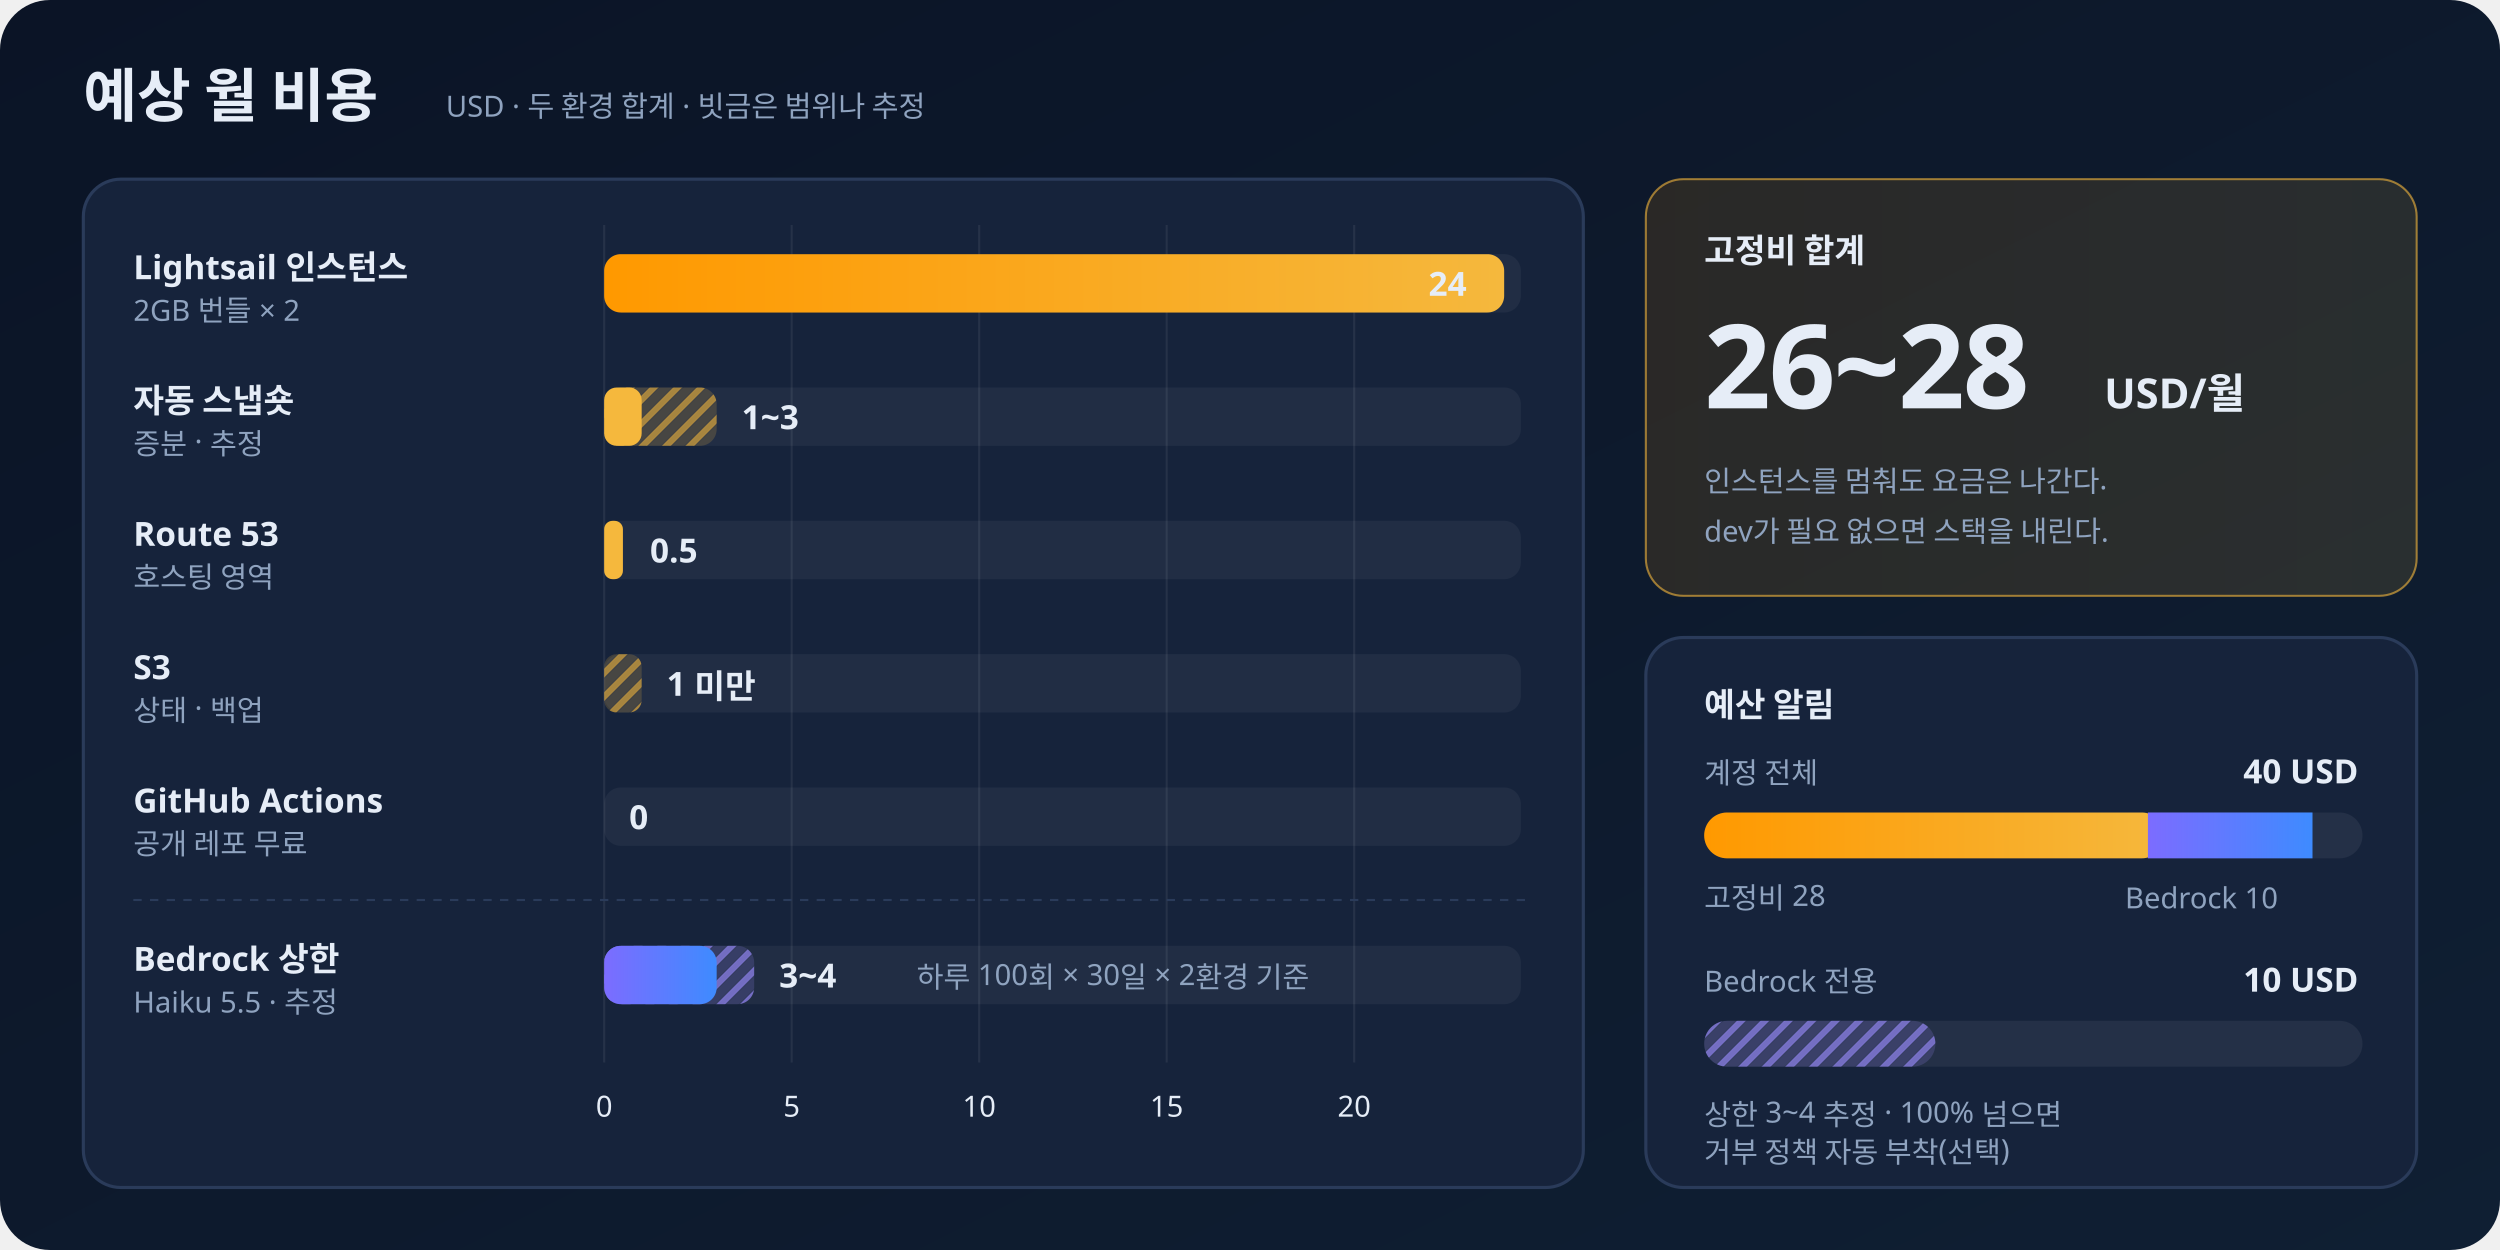
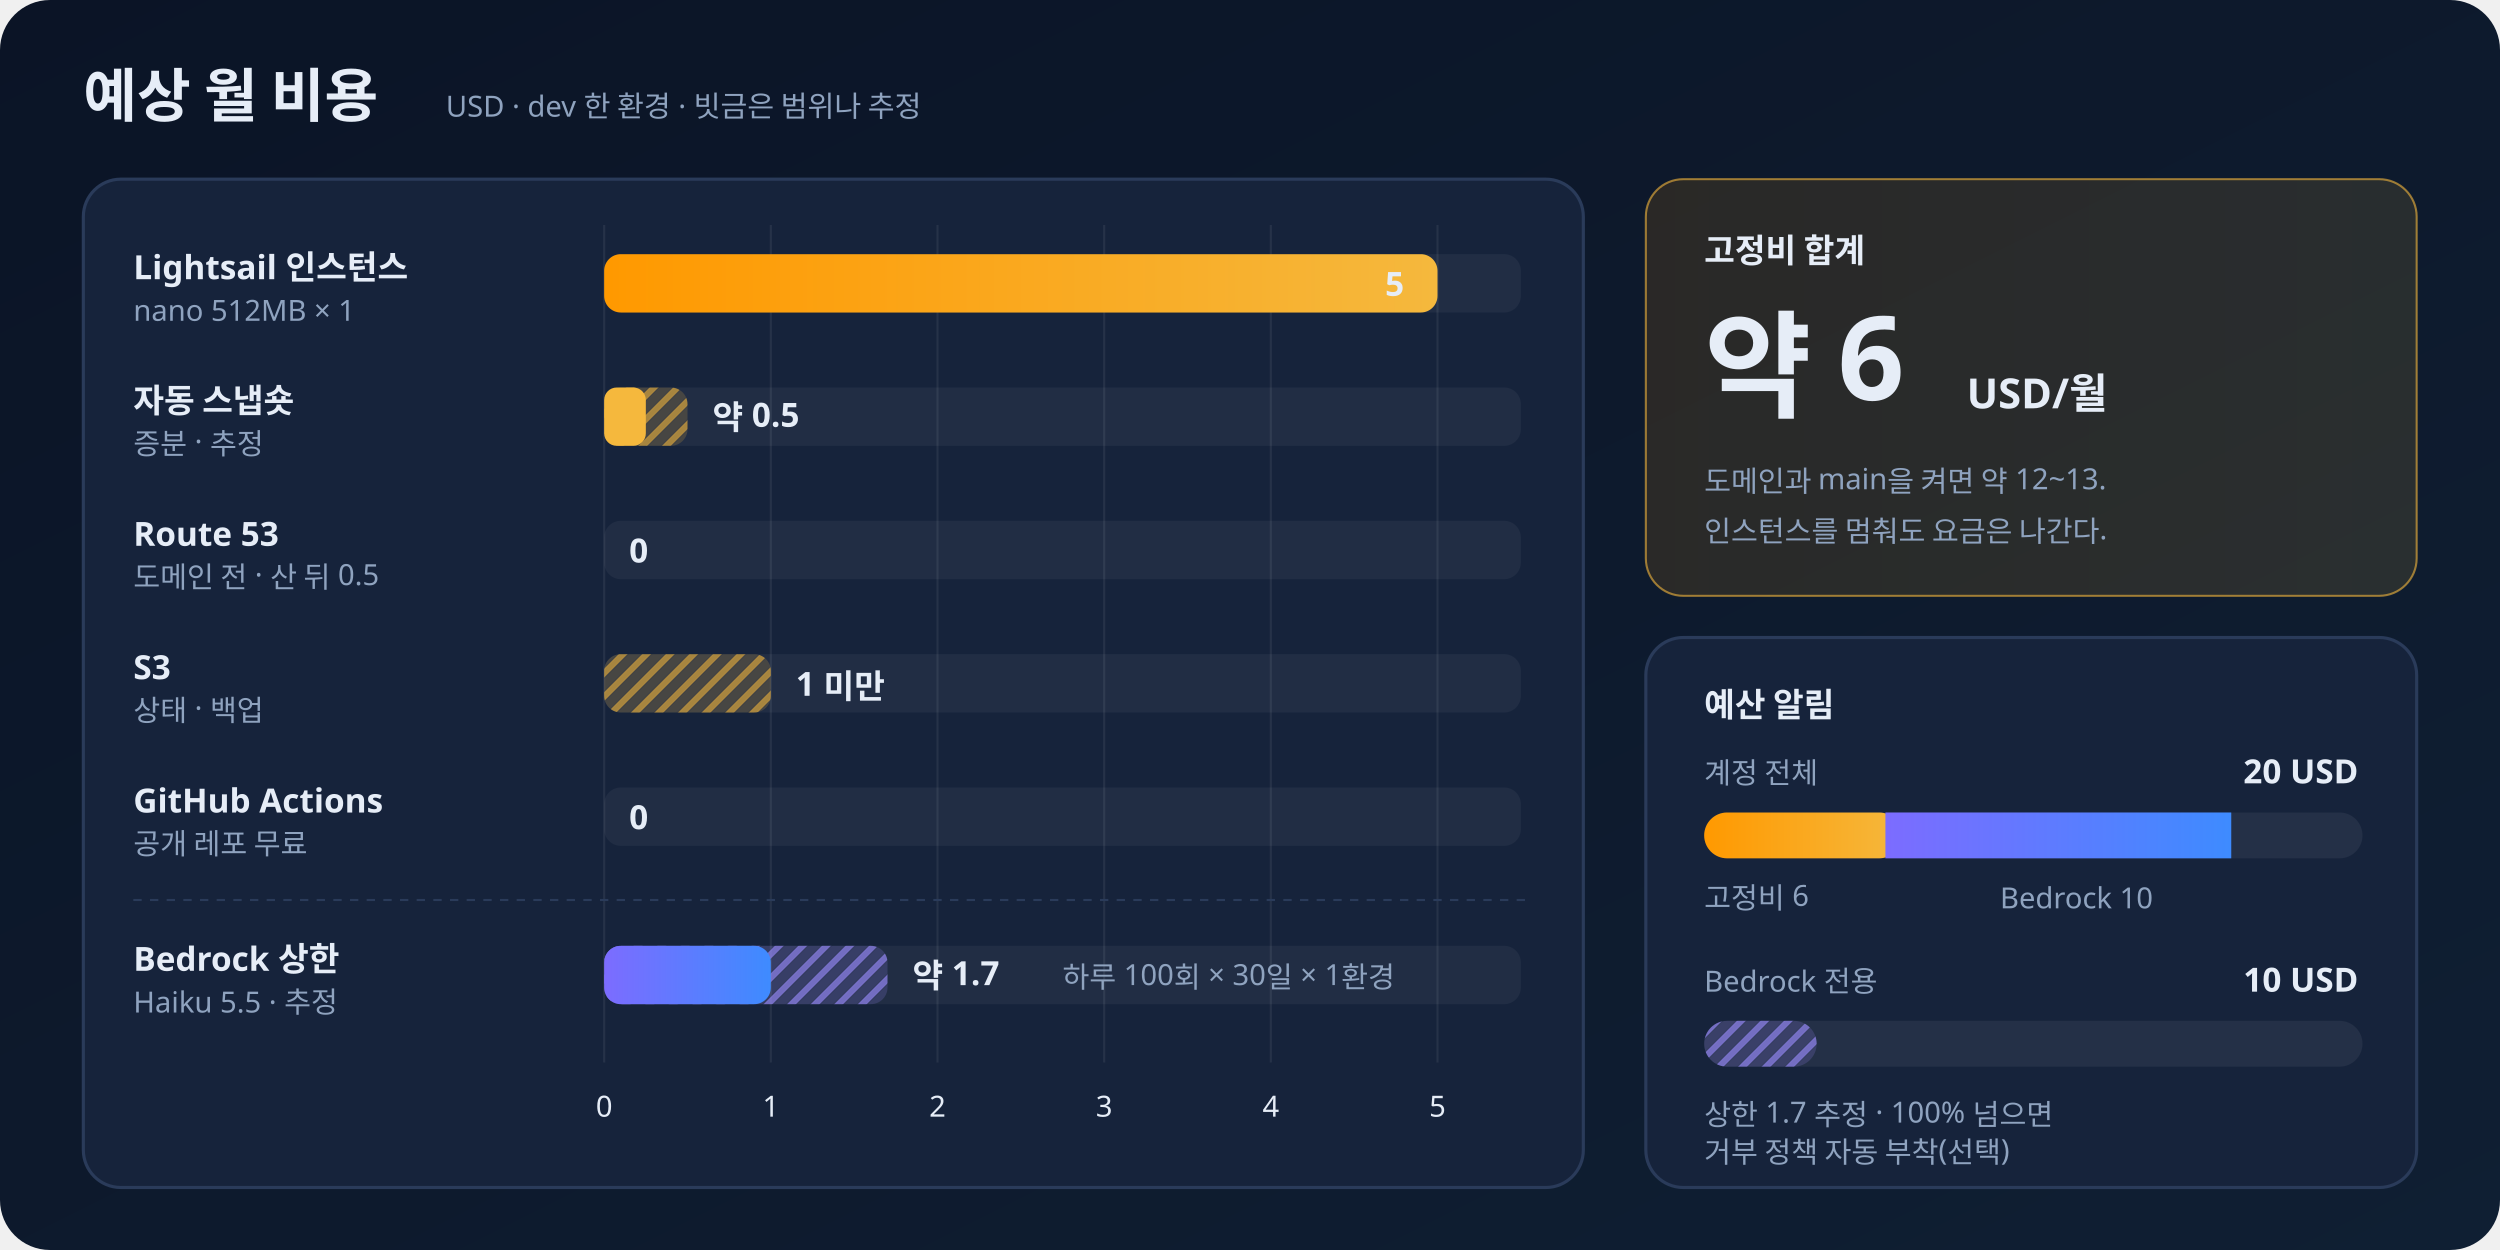
<svg xmlns="http://www.w3.org/2000/svg" viewBox="0 0 1200 600" width="1200" height="600" role="img" aria-label="예상 월 비용">
  <defs>
    <linearGradient id="bg" x1="0" y1="0" x2="1" y2="1">
      <stop offset="0" stop-color="#0B1426" />
      <stop offset="1" stop-color="#0F1F33" />
    </linearGradient>
    <linearGradient id="bar" x1="0" y1="0" x2="1" y2="0">
      <stop offset="0" stop-color="#FF9900" />
      <stop offset="1" stop-color="#F5B83D" />
    </linearGradient>
    <linearGradient id="ai" x1="0" y1="0" x2="1" y2="0">
      <stop offset="0" stop-color="#7C6CFF" />
      <stop offset="1" stop-color="#3E8BFF" />
    </linearGradient>
    <pattern id="hatch" width="8" height="8" patternUnits="userSpaceOnUse" patternTransform="rotate(45)">
      <rect width="8" height="8" fill="#F5B83D" fill-opacity="0.18" />
      <rect width="3" height="8" fill="#F5B83D" fill-opacity="0.55" />
    </pattern>
    <pattern id="hatchAi" width="8" height="8" patternUnits="userSpaceOnUse" patternTransform="rotate(45)">
      <rect width="8" height="8" fill="#9C8CFF" fill-opacity="0.18" />
      <rect width="3" height="8" fill="#9C8CFF" fill-opacity="0.6" />
    </pattern>
    <style>
      text { font-family: Pretendard, 'Apple SD Gothic Neo', 'Noto Sans KR', 'Segoe UI', sans-serif; fill: #E6EDF7; }
      .card { fill: #16233B; stroke: #2A3B5A; stroke-width: 1.5; }
      .lb { font-size: 16px; font-weight: 700; }
      .sub { font-size: 14px; fill: #8FA3BF; }
      .val { font-size: 16px; font-weight: 800; }
      .track { fill: #FFFFFF; fill-opacity: 0.05; }
      .grid { stroke: #FFFFFF; stroke-opacity: 0.07; stroke-width: 1; }
    </style>
  </defs>
  <rect width="1200" height="600" rx="24" fill="url(#bg)" />
  <text x="40" y="56" font-size="28" font-weight="800">예상 월 비용</text>
-   <text x="214" y="56" class="sub" font-size="16">USD · 두 환경 합계 · 빗금은 범위나 추정</text>
+   <text x="214" y="56" class="sub" font-size="16">USD · dev 한 환경 · 빗금은 범위나 추정</text>
  <rect class="card" x="40" y="86" width="720" height="484" rx="18" />
  <g class="grid">
    <line x1="290" y1="108" x2="290" y2="510" />
-     <line x1="380" y1="108" x2="380" y2="510" />
-     <line x1="470" y1="108" x2="470" y2="510" />
-     <line x1="560" y1="108" x2="560" y2="510" />
-     <line x1="650" y1="108" x2="650" y2="510" />
+     <line x1="370" y1="108" x2="370" y2="510" />
+     <line x1="450" y1="108" x2="450" y2="510" />
+     <line x1="530" y1="108" x2="530" y2="510" />
+     <line x1="610" y1="108" x2="610" y2="510" />
+     <line x1="690" y1="108" x2="690" y2="510" />
  </g>
  <g class="sub" text-anchor="middle">
    <text x="290" y="536">0</text>
-     <text x="380" y="536">5</text>
-     <text x="470" y="536">10</text>
-     <text x="560" y="536">15</text>
-     <text x="650" y="536">20</text>
+     <text x="370" y="536">1</text>
+     <text x="450" y="536">2</text>
+     <text x="530" y="536">3</text>
+     <text x="610" y="536">4</text>
+     <text x="690" y="536">5</text>
  </g>
  <text class="lb" x="64" y="134">Lightsail 인스턴스</text>
-   <text class="sub" x="64" y="154">2GB 번들 × 2</text>
+   <text class="sub" x="64" y="154">nano 512MB × 1</text>
  <rect class="track" x="290" y="122" width="440" height="28" rx="8" />
-   <rect x="290" y="122" width="432" height="28" rx="8" fill="url(#bar)" />
-   <text x="704" y="142" text-anchor="end" font-size="16" font-weight="800" fill="#0B1426">24</text>
+   <rect x="290" y="122" width="400" height="28" rx="8" fill="url(#bar)" />
+   <text x="674" y="142" text-anchor="end" font-size="16" font-weight="800" fill="#0B1426">5</text>
  <text class="lb" x="64" y="198">자동 스냅숏</text>
  <text class="sub" x="64" y="218">증분 · 추정</text>
  <rect class="track" x="290" y="186" width="440" height="28" rx="8" />
-   <rect x="290" y="186" width="54" height="28" rx="8" fill="url(#hatch)" />
-   <rect x="290" y="186" width="18" height="28" rx="6" fill="#F5B83D" />
-   <text class="val" x="356" y="206">1~3</text>
+   <rect x="290" y="186" width="40" height="28" rx="8" fill="url(#hatch)" />
+   <rect x="290" y="186" width="20" height="28" rx="6" fill="#F5B83D" />
+   <text class="val" x="342" y="206">약 0.5</text>
  <text class="lb" x="64" y="262">Route 53</text>
-   <text class="sub" x="64" y="282">호스팅 영역</text>
+   <text class="sub" x="64" y="282">도메인 전 · 산 뒤 0.5</text>
  <rect class="track" x="290" y="250" width="440" height="28" rx="8" />
-   <rect x="290" y="250" width="9" height="28" rx="4" fill="#F5B83D" />
-   <text class="val" x="312" y="270">0.5</text>
+   <text class="val" x="302" y="270" fill="#3DDC97">0</text>
  <text class="lb" x="64" y="326">S3</text>
  <text class="sub" x="64" y="346">상태 · 백업</text>
  <rect class="track" x="290" y="314" width="440" height="28" rx="8" />
-   <rect x="290" y="314" width="18" height="28" rx="6" fill="url(#hatch)" />
-   <text class="val" x="320" y="334">1 미만</text>
+   <rect x="290" y="314" width="80" height="28" rx="8" fill="url(#hatch)" />
+   <text class="val" x="382" y="334">1 미만</text>
  <text class="lb" x="64" y="390">GitHub Actions</text>
  <text class="sub" x="64" y="410">공개 레포 무료</text>
  <rect class="track" x="290" y="378" width="440" height="28" rx="8" />
  <text class="val" x="302" y="398" fill="#3DDC97">0</text>
  <line x1="64" y1="432" x2="736" y2="432" stroke="#2A3B5A" stroke-dasharray="4 4" />
  <text class="lb" x="64" y="466">Bedrock 상한</text>
  <text class="sub" x="64" y="486">Haiku 5.5 · 추정</text>
  <rect class="track" x="290" y="454" width="440" height="28" rx="8" />
-   <rect x="290" y="454" width="72" height="28" rx="8" fill="url(#hatchAi)" />
-   <rect x="290" y="454" width="54" height="28" rx="8" fill="url(#ai)" />
-   <text class="val" x="374" y="474">3~4</text>
-   <text class="sub" x="440" y="474">하루 100회 × 30일 × 2환경 기준</text>
+   <rect x="290" y="454" width="136" height="28" rx="8" fill="url(#hatchAi)" />
+   <rect x="290" y="454" width="80" height="28" rx="8" fill="url(#ai)" />
+   <text class="val" x="438" y="474">약 1.7</text>
+   <text class="sub" x="510" y="474">하루 100회 × 30일 × 1환경</text>
  <rect x="790" y="86" width="370" height="200" rx="18" fill="url(#bar)" fill-opacity="0.12" stroke="#F5B83D" stroke-opacity="0.6" />
  <text x="818" y="126" font-size="16" font-weight="700" fill="#FFD98A">고정비 합계</text>
-   <text x="818" y="196" font-size="56" font-weight="800" fill="#FFFFFF" letter-spacing="-1">26~28</text>
-   <text x="1010" y="196" font-size="20" font-weight="700" fill="#FFD98A">USD/월</text>
-   <text class="sub" x="818" y="236">인스턴스를 멈춰도 요금은 나간다.</text>
-   <text class="sub" x="818" y="260">dev가 필요 없으면 스택을 내린다.</text>
+   <text x="818" y="196" font-size="56" font-weight="800" fill="#FFFFFF" letter-spacing="-1">약 6</text>
+   <text x="944" y="196" font-size="20" font-weight="700" fill="#FFD98A">USD/월</text>
+   <text class="sub" x="818" y="236">도메인과 main을 켜면 약 12~13.</text>
+   <text class="sub" x="818" y="260">인스턴스를 멈춰도 요금은 나간다.</text>
  <rect class="card" x="790" y="306" width="370" height="264" rx="18" />
  <text x="818" y="344" font-size="16" font-weight="700">예산 알림</text>
  <text class="sub" x="818" y="376">계정 전체</text>
-   <text class="val" x="1132" y="376" text-anchor="end">40 USD</text>
+   <text class="val" x="1132" y="376" text-anchor="end">20 USD</text>
  <rect x="818" y="390" width="316" height="22" rx="11" fill="#FFFFFF" fill-opacity="0.06" />
-   <rect x="818" y="390" width="221" height="22" rx="11" fill="url(#bar)" />
-   <rect x="1031" y="390" width="79" height="22" fill="url(#ai)" />
-   <text class="sub" x="818" y="436">고정비 28</text>
-   <text class="sub" x="1020" y="436">Bedrock 10</text>
+   <rect x="818" y="390" width="95" height="22" rx="11" fill="url(#bar)" />
+   <rect x="905" y="390" width="166" height="22" fill="url(#ai)" />
+   <text class="sub" x="818" y="436">고정비 6</text>
+   <text class="sub" x="960" y="436">Bedrock 10</text>
  <text class="sub" x="818" y="476">Bedrock 전용</text>
  <text class="val" x="1132" y="476" text-anchor="end">10 USD</text>
  <rect x="818" y="490" width="316" height="22" rx="11" fill="#FFFFFF" fill-opacity="0.06" />
-   <rect x="818" y="490" width="111" height="22" rx="11" fill="url(#hatchAi)" />
-   <text class="sub" x="818" y="540">상한 3~4 추정 · 100% 넘으면</text>
+   <rect x="818" y="490" width="54" height="22" rx="11" fill="url(#hatchAi)" />
+   <text class="sub" x="818" y="540">상한 1.7 추정 · 100% 넘으면</text>
  <text class="sub" x="818" y="558">거부 정책 자동 부착(선택)</text>
</svg>
